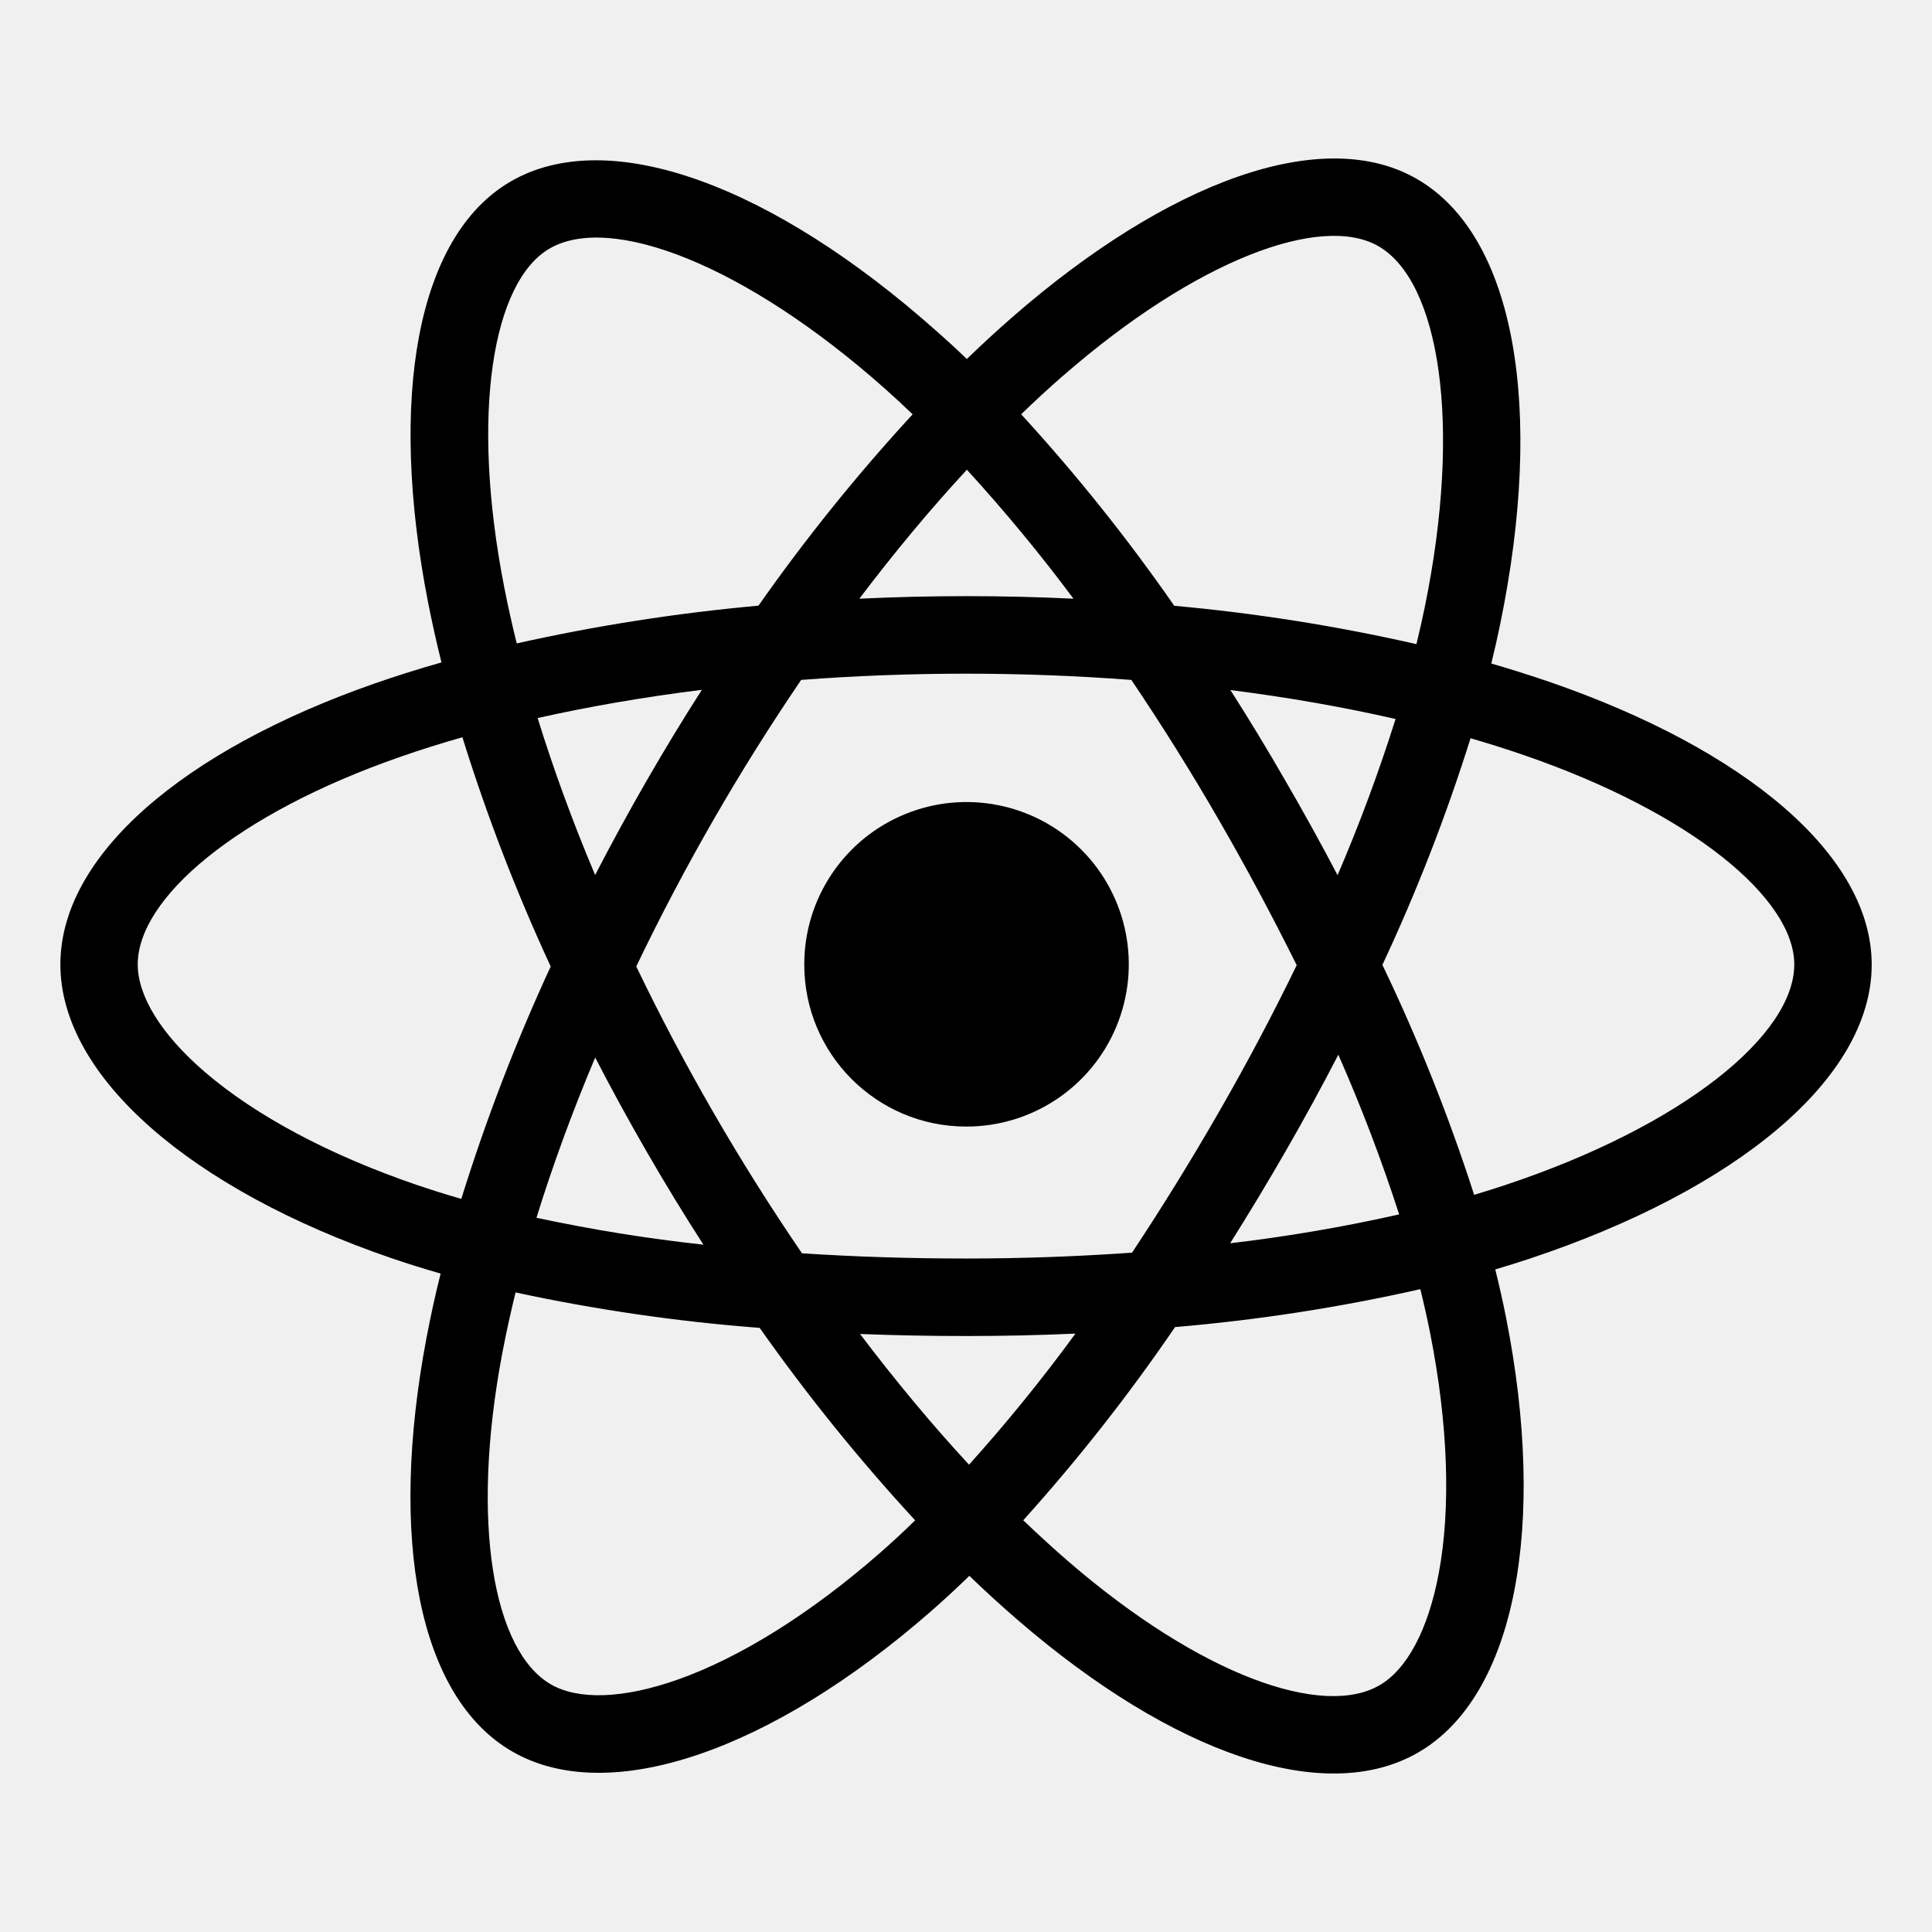
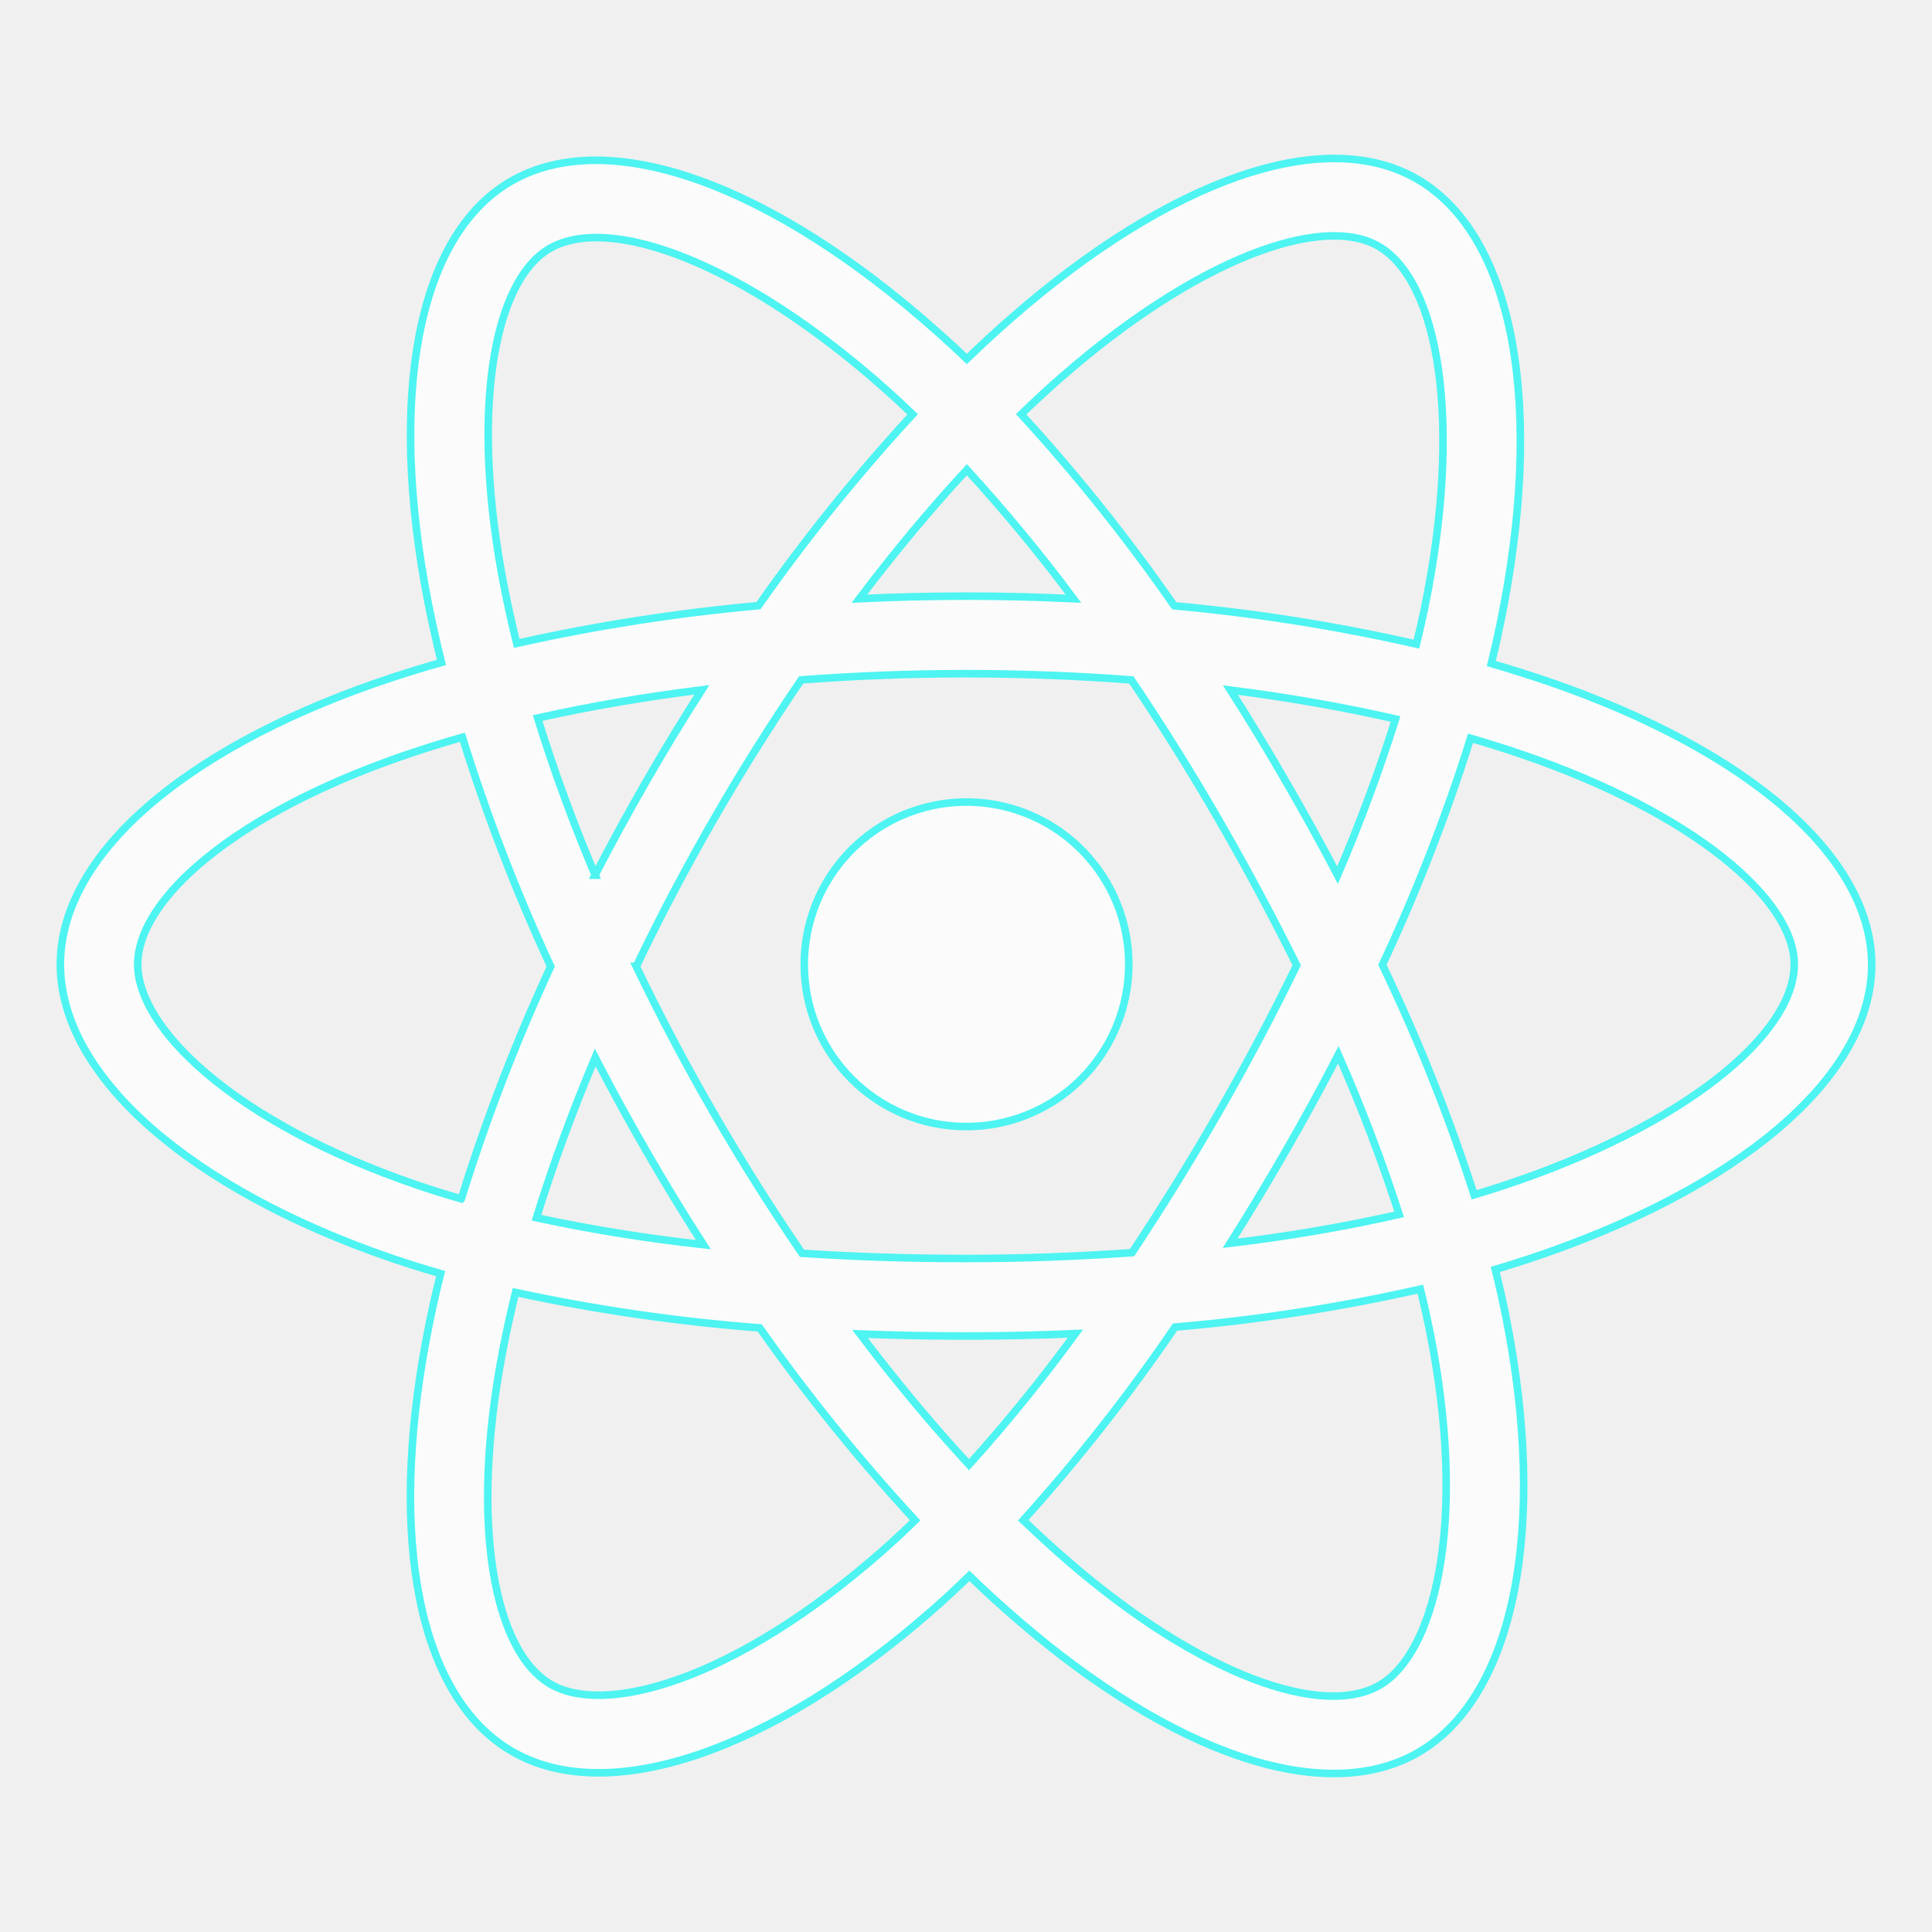
<svg xmlns="http://www.w3.org/2000/svg" class="ionicon" viewBox="0 0 512 512">
-   <path d="M410.66 180.72q-7.67-2.62-15.45-4.88 1.29-5.25 2.38-10.56c11.7-56.9 4.05-102.74-22.06-117.83-25-14.48-66 .61-107.36 36.69q-6.1 5.34-11.95 11-3.9-3.76-8-7.36c-43.35-38.58-86.8-54.83-112.88-39.69-25 14.51-32.43 57.6-21.9 111.53q1.58 8 3.55 15.93a320.85 320.85 0 00-17.77 5.6C48.46 198.9 16 226.73 16 255.59c0 29.82 34.84 59.72 87.77 77.85q6.44 2.19 13 4.07-2.13 8.49-3.77 17.17c-10 53-2.2 95.07 22.75 109.49 25.77 14.89 69-.41 111.14-37.31q5-4.38 10-9.25 6.32 6.11 13 11.86c40.8 35.18 81.09 49.39 106 34.93 25.75-14.94 34.12-60.14 23.25-115.13q-1.25-6.3-2.88-12.86 4.56-1.35 8.93-2.79c55-18.27 90.83-47.81 90.83-78-.02-29-33.52-57.01-85.36-74.9zm-129-81.08c35.43-30.91 68.55-43.11 83.65-34.39 16.07 9.29 22.32 46.75 12.22 95.88q-1 4.8-2.16 9.57a487.83 487.83 0 00-64.18-10.16 481.27 481.27 0 00-40.57-50.75q5.38-5.22 11.02-10.15zM157.73 280.25q6.51 12.6 13.61 24.89 7.23 12.54 15.07 24.71a435.28 435.28 0 01-44.24-7.13c4.24-13.72 9.46-27.97 15.56-42.47zm0-48.33c-6-14.19-11.08-28.15-15.25-41.63 13.7-3.07 28.3-5.58 43.52-7.48q-7.65 11.94-14.72 24.23t-13.58 24.88zm10.9 24.17q9.48-19.77 20.42-38.78 10.93-19 23.27-37.13c14.28-1.08 28.92-1.65 43.71-1.65s29.52.57 43.79 1.66q12.21 18.09 23.13 37t20.69 38.6Q334 275.63 323 294.73q-10.91 19-23 37.24c-14.25 1-29 1.55-44 1.55s-29.47-.47-43.46-1.38q-12.43-18.19-23.46-37.29t-20.48-38.76zM340.75 305q7.25-12.58 13.92-25.49a440.41 440.41 0 0116.12 42.32 434.44 434.44 0 01-44.79 7.65q7.62-12.09 14.75-24.48zm13.72-73.07q-6.64-12.65-13.81-25-7-12.18-14.59-24.06c15.31 1.94 30 4.52 43.77 7.67a439.89 439.89 0 01-15.37 41.39zm-98.24-107.45a439.75 439.75 0 0128.25 34.18q-28.35-1.35-56.74 0c9.33-12.34 18.88-23.79 28.49-34.18zM145.66 65.86c16.06-9.32 51.57 4 89 37.27 2.39 2.13 4.8 4.36 7.2 6.67A491.37 491.37 0 00201 160.51a499.12 499.12 0 00-64.06 10q-1.83-7.36-3.3-14.82c-9.05-46.23-3.06-81.08 12.02-89.83zm-23.41 251.85q-6-1.71-11.85-3.71c-23.4-8-42.73-18.44-56-29.81-11.88-10.19-17.9-20.36-17.9-28.6 0-17.51 26.06-39.85 69.52-55q8.19-2.85 16.52-5.21a493.54 493.54 0 0023.4 60.75 502.46 502.46 0 00-23.69 61.58zm111.13 93.67c-18.63 16.32-37.29 27.89-53.74 33.72-14.78 5.23-26.55 5.38-33.66 1.27-15.14-8.75-21.44-42.54-12.85-87.86q1.53-8 3.5-16a480.85 480.85 0 0064.69 9.39 501.2 501.2 0 0041.2 51c-2.98 2.93-6.03 5.75-9.14 8.48zm23.42-23.22c-9.72-10.51-19.42-22.14-28.88-34.64q13.79.54 28.08.54c9.78 0 19.46-.21 29-.64a439.33 439.33 0 01-28.2 34.74zm124.52 28.59c-2.86 15.44-8.61 25.74-15.72 29.86-15.13 8.78-47.48-2.63-82.36-32.72-4-3.44-8-7.13-12.07-11a484.54 484.54 0 0040.23-51.2 477.84 477.84 0 0065-10.05q1.47 5.94 2.6 11.64c4.81 24.3 5.5 46.28 2.32 63.47zm17.4-102.64c-2.62.87-5.32 1.71-8.06 2.53a483.26 483.26 0 00-24.31-60.94 481.52 481.52 0 0023.36-60.06c4.91 1.43 9.68 2.93 14.27 4.52 44.42 15.32 71.52 38 71.52 55.43 0 18.6-29.27 42.74-76.78 58.52z" />
-   <path d="M256 298.55a43 43 0 10-42.86-43 42.91 42.91 0 0042.86 43z" />
+   <path d="M410.66 180.72q-7.67-2.62-15.45-4.88 1.29-5.25 2.38-10.56c11.7-56.9 4.05-102.74-22.06-117.83-25-14.48-66 .61-107.36 36.69q-6.1 5.34-11.95 11-3.9-3.76-8-7.36c-43.35-38.58-86.8-54.83-112.88-39.69-25 14.51-32.43 57.6-21.9 111.53q1.58 8 3.55 15.93a320.85 320.85 0 00-17.77 5.6C48.46 198.9 16 226.73 16 255.59c0 29.82 34.84 59.72 87.77 77.85q6.44 2.19 13 4.07-2.13 8.49-3.77 17.17c-10 53-2.2 95.07 22.75 109.49 25.77 14.89 69-.41 111.14-37.31q5-4.38 10-9.25 6.32 6.11 13 11.86c40.8 35.18 81.09 49.39 106 34.93 25.75-14.94 34.12-60.14 23.25-115.13q-1.25-6.3-2.88-12.86 4.56-1.35 8.93-2.79c55-18.27 90.83-47.81 90.83-78-.02-29-33.52-57.01-85.36-74.9zm-129-81.08c35.43-30.91 68.55-43.11 83.65-34.39 16.07 9.29 22.32 46.75 12.22 95.88q-1 4.8-2.16 9.57a487.83 487.83 0 00-64.18-10.16 481.27 481.27 0 00-40.57-50.75q5.38-5.22 11.02-10.15zM157.73 280.25q6.51 12.6 13.61 24.89 7.23 12.54 15.07 24.71a435.28 435.28 0 01-44.24-7.13c4.24-13.72 9.46-27.97 15.56-42.47zm0-48.33c-6-14.19-11.08-28.15-15.25-41.63 13.7-3.07 28.3-5.58 43.52-7.48q-7.65 11.94-14.72 24.23t-13.58 24.88zm10.9 24.17q9.48-19.77 20.42-38.78 10.93-19 23.27-37.13c14.28-1.08 28.92-1.65 43.71-1.65s29.52.57 43.79 1.66q12.21 18.09 23.13 37t20.69 38.6Q334 275.63 323 294.73q-10.91 19-23 37.24c-14.25 1-29 1.55-44 1.55s-29.47-.47-43.46-1.38q-12.43-18.19-23.46-37.29t-20.48-38.76zM340.75 305q7.25-12.58 13.92-25.49a440.41 440.41 0 0116.12 42.32 434.44 434.44 0 01-44.79 7.65q7.62-12.09 14.75-24.48zm13.72-73.07q-6.64-12.65-13.81-25-7-12.18-14.59-24.06c15.31 1.94 30 4.52 43.77 7.67a439.89 439.89 0 01-15.37 41.39zm-98.24-107.45a439.75 439.75 0 0128.25 34.18q-28.35-1.35-56.74 0c9.33-12.34 18.88-23.79 28.49-34.18zM145.66 65.86c16.06-9.32 51.57 4 89 37.27 2.39 2.13 4.8 4.36 7.2 6.67A491.37 491.37 0 00201 160.51a499.12 499.12 0 00-64.06 10q-1.83-7.36-3.3-14.82c-9.05-46.23-3.06-81.08 12.02-89.83zm-23.41 251.85q-6-1.71-11.85-3.71c-23.4-8-42.73-18.44-56-29.81-11.88-10.19-17.9-20.36-17.9-28.6 0-17.51 26.06-39.85 69.52-55q8.19-2.85 16.52-5.21a493.54 493.54 0 0023.4 60.75 502.46 502.46 0 00-23.69 61.58zm111.13 93.67c-18.63 16.32-37.29 27.89-53.74 33.72-14.78 5.23-26.55 5.38-33.66 1.27-15.14-8.75-21.44-42.54-12.85-87.86q1.53-8 3.5-16a480.85 480.85 0 0064.69 9.39 501.2 501.2 0 0041.2 51c-2.98 2.93-6.03 5.75-9.14 8.48zm23.42-23.22c-9.72-10.51-19.42-22.14-28.88-34.64q13.79.54 28.08.54c9.78 0 19.46-.21 29-.64a439.33 439.33 0 01-28.2 34.74zm124.52 28.59c-2.86 15.44-8.61 25.74-15.72 29.86-15.13 8.78-47.48-2.63-82.36-32.72-4-3.44-8-7.13-12.07-11a484.54 484.54 0 0040.23-51.2 477.84 477.84 0 0065-10.05q1.47 5.94 2.6 11.64c4.81 24.3 5.5 46.28 2.32 63.47zm17.4-102.64c-2.62.87-5.32 1.71-8.06 2.53a483.26 483.26 0 00-24.31-60.94 481.52 481.52 0 0023.36-60.06c4.91 1.43 9.68 2.93 14.27 4.52 44.42 15.32 71.52 38 71.52 55.43 0 18.6-29.27 42.74-76.78 58.52z" fill="#FFFFFF" opacity="0.7" stroke="#07f5f1" stroke-width="2" />
+   <path d="M256 298.55a43 43 0 10-42.86-43 42.91 42.91 0 0042.86 43z" fill="#FFFFFF" opacity="0.7" stroke="#07f5f1" stroke-width="2" />
</svg>
